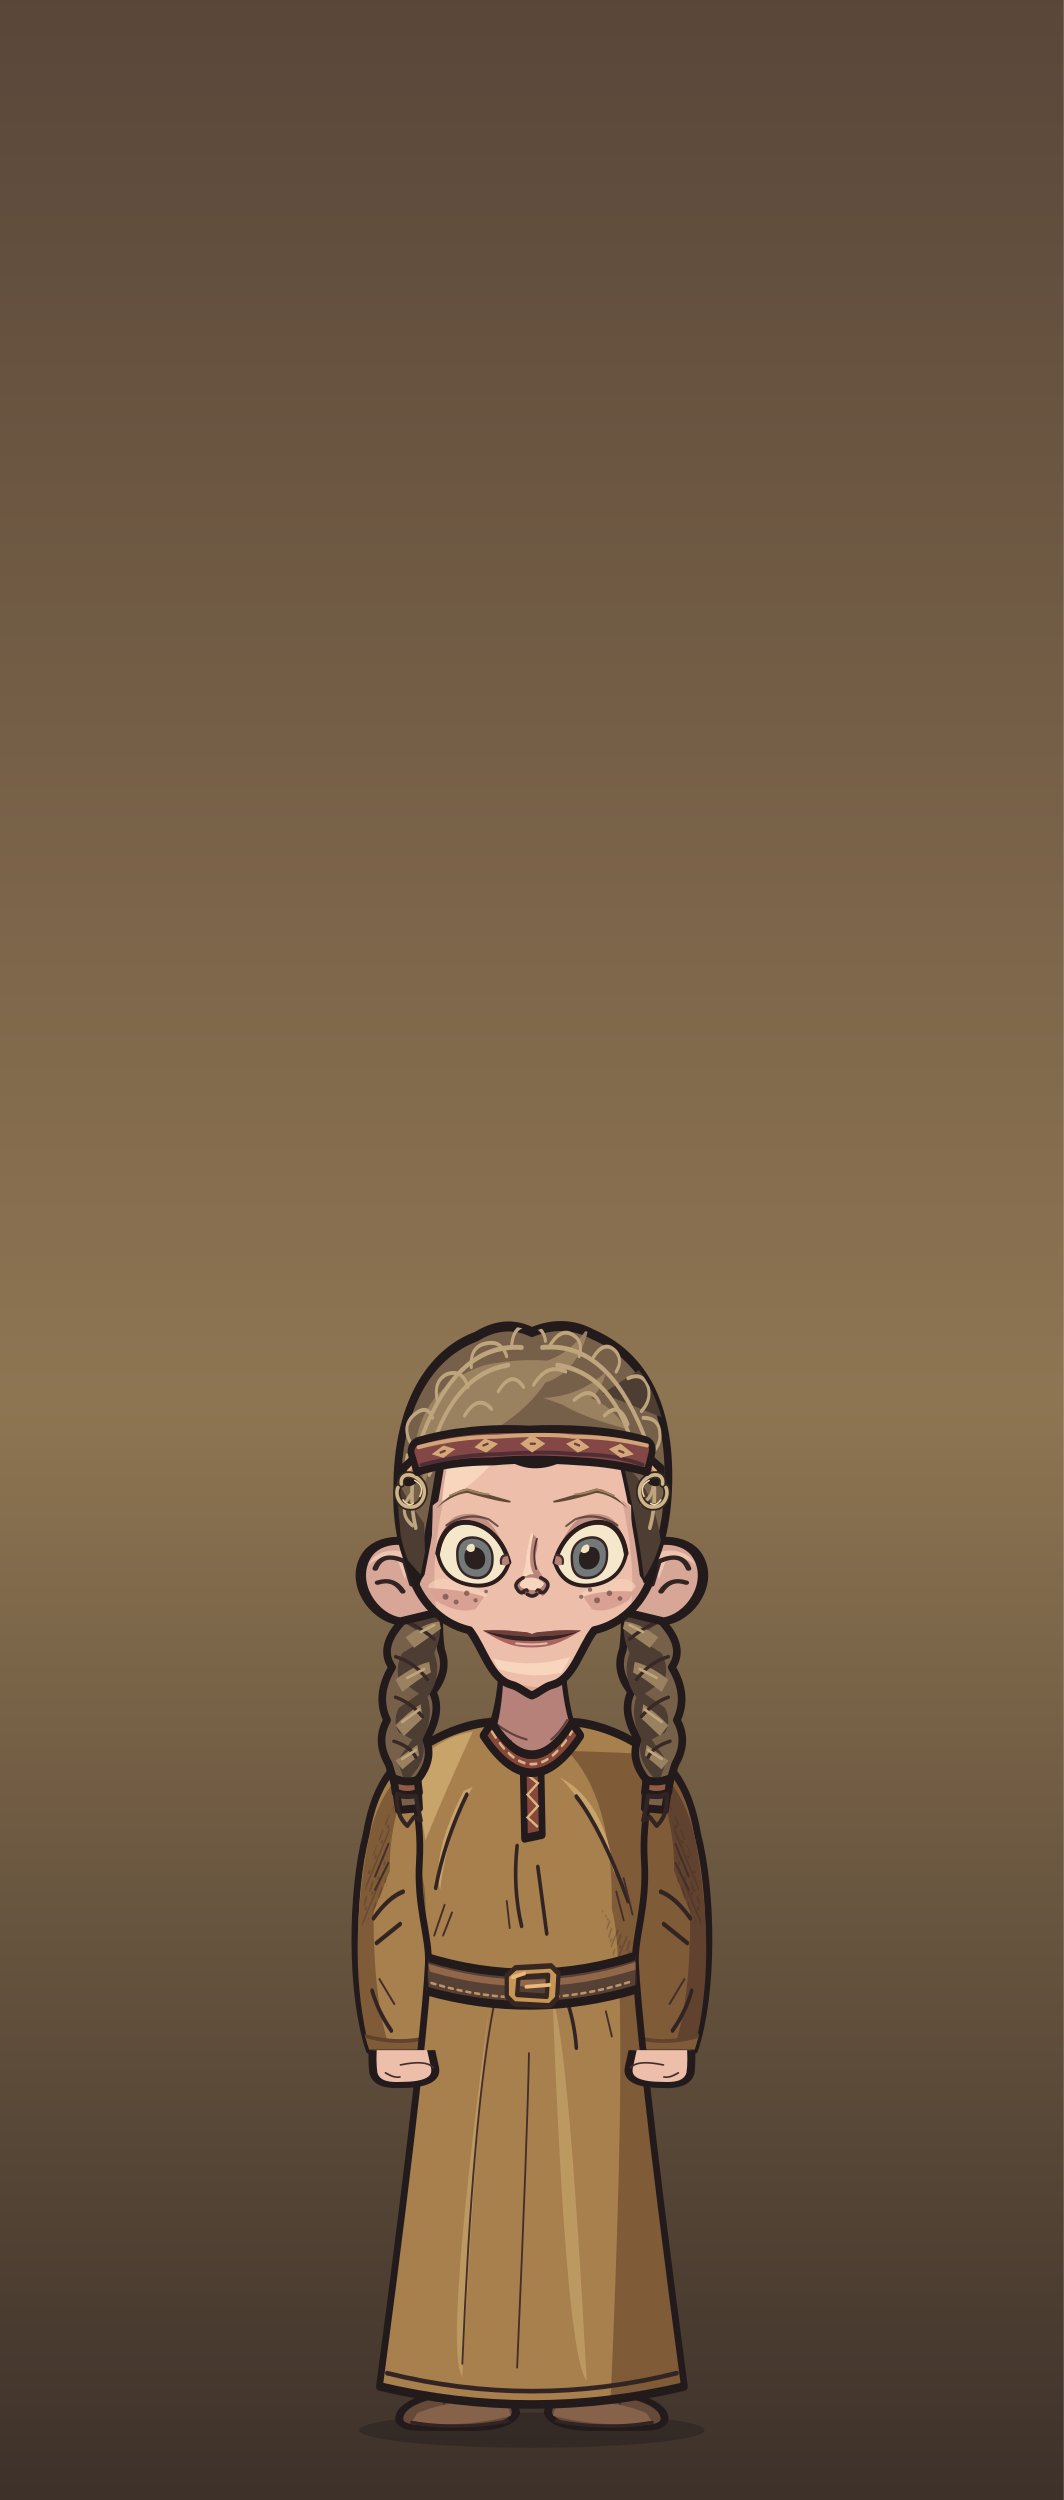
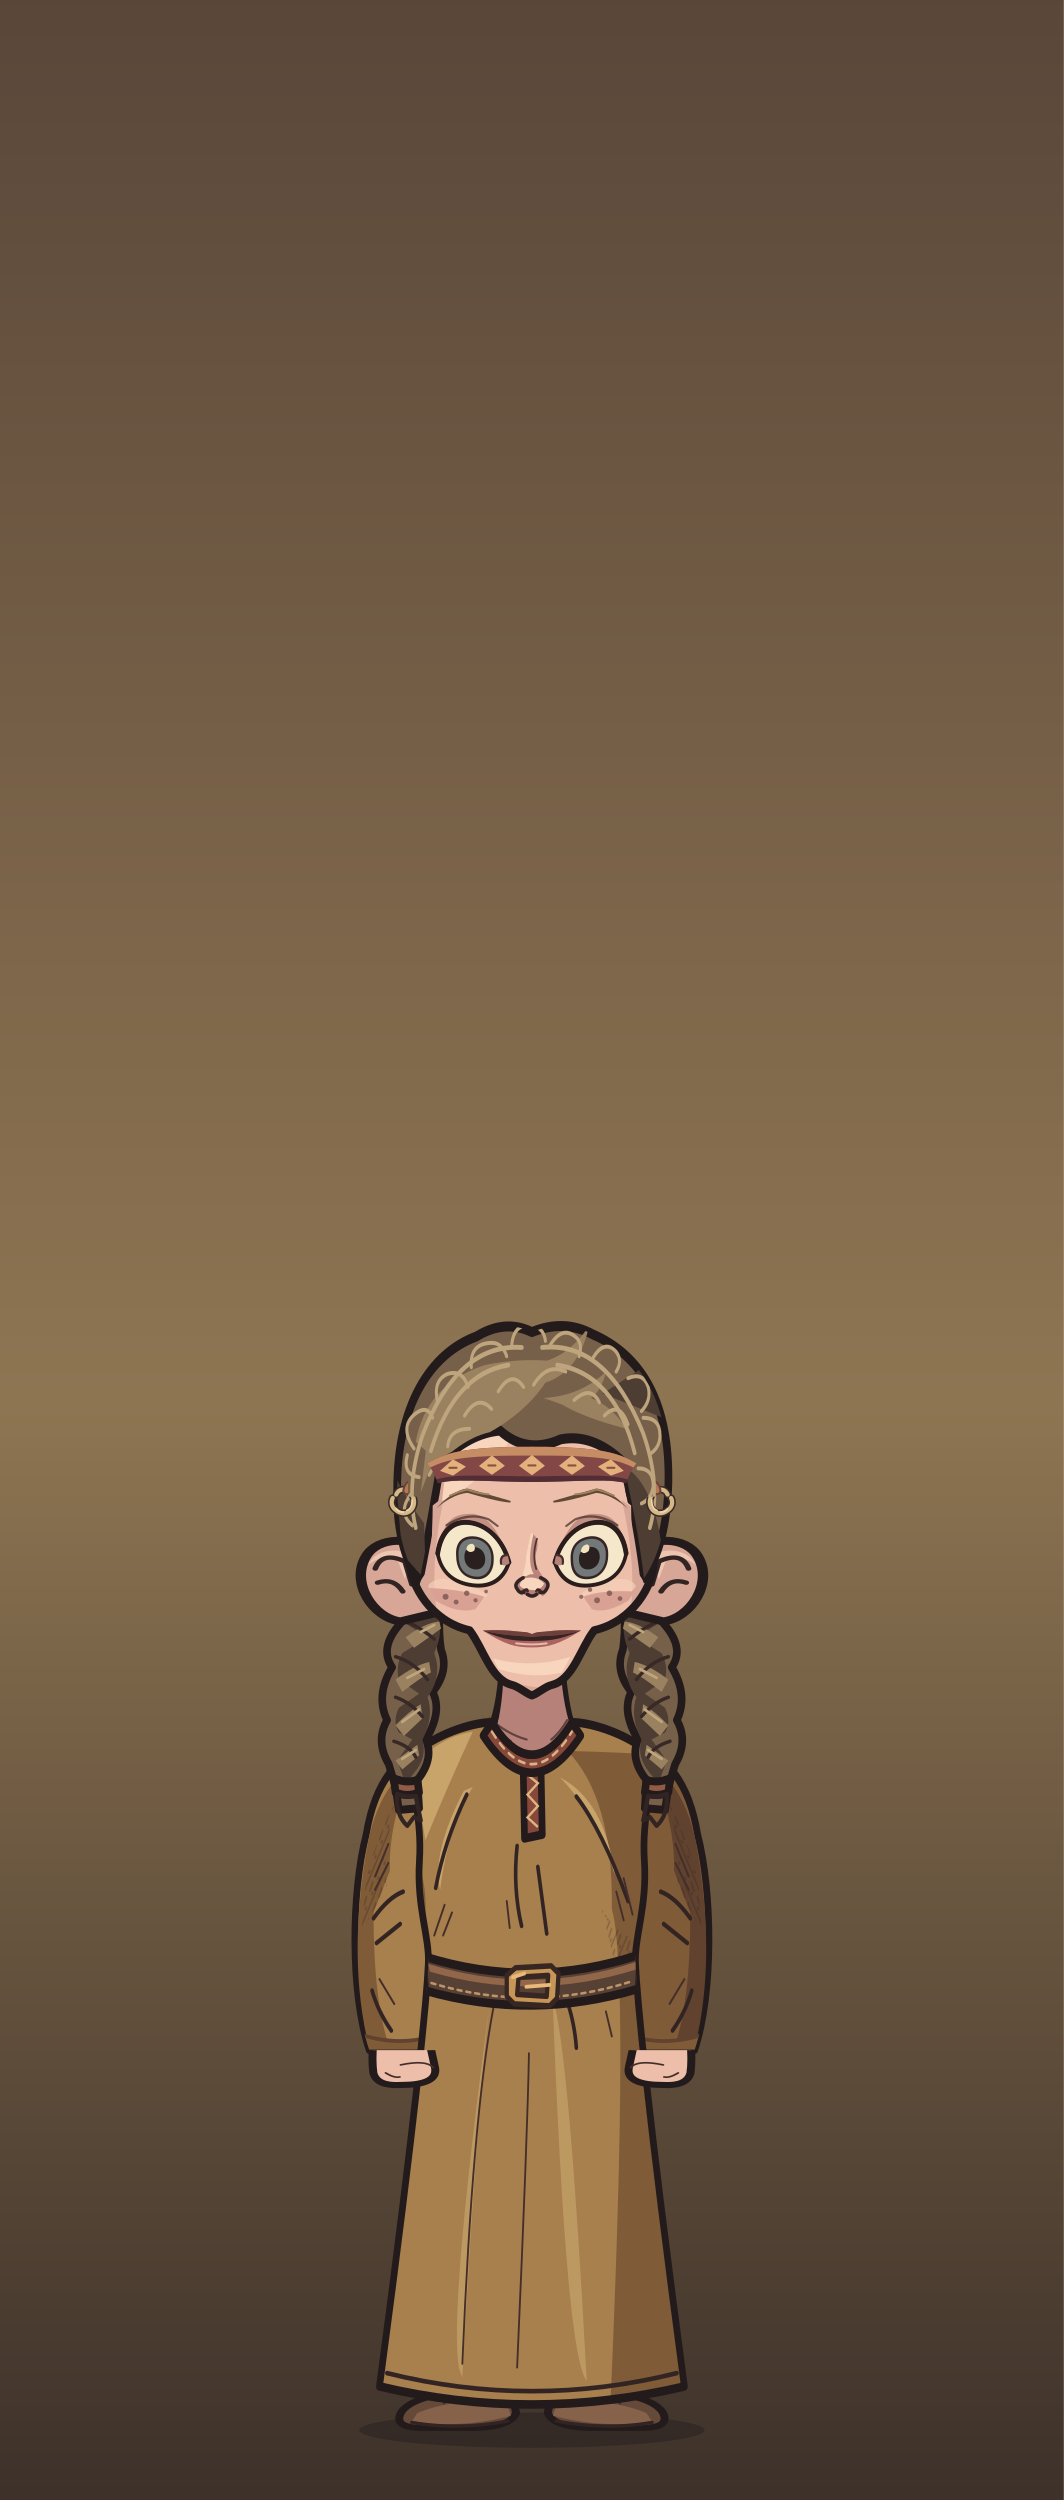
<svg xmlns="http://www.w3.org/2000/svg" xmlns:xlink="http://www.w3.org/1999/xlink" aria-labelledby="title" width="320" height="752" viewBox="0 0 320 752" role="img">
  <defs>
    <style>
      .edge {stroke:#231b1b;stroke-width:4.55;stroke-linecap:round;stroke-linejoin:round}
      .seam {fill:none;stroke:#332424;stroke-width:2.45;stroke-linecap:round;stroke-linejoin:round}
      .etch {fill:none;stroke:#442e2a;stroke-width:1.25;stroke-linecap:round}
      .hair-line {fill:none;stroke:#967661;stroke-width:1.45;stroke-linecap:round}
      .white {fill:#f5e7ca;stroke:#2a1d1c;stroke-width:2.65;stroke-linejoin:round}
      .label {fill:#efdfc1;font:600 20px Georgia,serif}
      .muted {fill:#b8aa96;font:13px 'Segoe UI',sans-serif}
      .section {fill:#dcbb8e;font:600 14px 'Segoe UI',sans-serif}
    </style>
    <linearGradient id="umber" x2="0" y2="1" gradientUnits="objectBoundingBox">
      <stop stop-color="#594639" />
      <stop offset=".56" stop-color="#8e7552" />
      <stop offset="1" stop-color="#3c3029" />
    </linearGradient>
    <linearGradient id="ash" x2="0" y2="1" gradientUnits="objectBoundingBox">
      <stop stop-color="#3b423d" />
      <stop offset=".56" stop-color="#7a7d67" />
      <stop offset="1" stop-color="#242b28" />
    </linearGradient>
    <linearGradient id="rose" x2="0" y2="1" gradientUnits="objectBoundingBox">
      <stop stop-color="#51404a" />
      <stop offset=".56" stop-color="#8a6972" />
      <stop offset="1" stop-color="#372c33" />
    </linearGradient>
    <pattern id="paper-grain" width="63" height="57" patternUnits="userSpaceOnUse">
      <path d="M1 16l2-1m21-4 5-2m16 7 6-1M12 32l3-1m16 11 4-1m20-14 4 1M4 51l5-1m41 0 9-2" fill="none" stroke="#231a1b" stroke-width=".85" opacity=".19" />
      <path d="M4 5l9-1m29 2 2-1M1 40l4-1m12 9 1-1m21-23 4-1m9 12 5-2" fill="none" stroke="#f0dbb5" stroke-width=".85" opacity=".23" />
      <path d="M16 19h.6m13-3h.7m28 6h.7m-39 15h.6m23 4h.6m-12 11h.7m29-39h.7" fill="none" stroke="#21191a" stroke-width="1.2" opacity=".28" stroke-linecap="round" />
    </pattern>
    <pattern id="ink-lines" width="7" height="9" patternUnits="userSpaceOnUse" patternTransform="rotate(28)">
      <path d="M1 -2V10m2.8-8 .6 6m1.9-1v5" stroke="#271d1d" stroke-width=".95" fill="none" opacity=".65" />
    </pattern>
    <radialGradient id="vignette" cx=".5" cy=".39" r=".72">
      <stop offset=".47" stop-color="#20191c" stop-opacity="0" />
      <stop offset="1" stop-color="#20191c" stop-opacity=".48" />
    </radialGradient>
    <g id="firs" fill="currentColor">
      <path d="M10 439Q15 379 12 300L9 220 15 146 15 54 19 80 21 147 28 230 25 326 29 439Z" />
      <path d="M17 169Q27 174 45 174L57 169 49 179 27 187 17 185                M18 194Q29 196 52 192L63 183 56 194 26 205 16 207                M15 225Q46 230 67 218L77 206 71 223 42 238 18 241                M17 252Q48 255 78 245L91 230 84 249 52 266 20 269                M14 282Q40 281 71 278L88 261 84 281 57 291 19 298                M19 312Q43 316 69 310L88 299 84 310 58 322 22 325" />
      <path d="M6 312 0 315V284L11 285M0 266 13 270V250L0 249M0 220 15 221 15 206 0 202                M0 180 16 181V167L0 165M0 141 15 150V138L0 133M0 112 17 127V118L0 104" />
      <path d="M64 440Q55 380 58 324L59 258 63 217 68 222 65 266 68 328 76 440Z                M63 291Q78 294 89 282L100 267 96 283 81 301 62 307                M63 323Q80 323 106 304L98 321 68 339                M63 316Q44 306 37 293L41 307 64 329Z" />
    </g>
    <g id="brambles" fill="none" stroke="currentColor" stroke-linecap="round" stroke-linejoin="round">
      <path stroke-width="3.8" d="M9 440Q13 401 21 380T26 333m-8 57Q39 375 43 352m-28 46Q6 377 0 376M41 440Q41 402 63 385m-20 44q26-6 39-30" />
      <path stroke-width="2" d="M23 364l14-13m-12 4-7-15m20 29 17-4m-15-1 1-11m13 49 2-17m2 14 18-5m-34 32q-12-10-17-10" />
    </g>
    <g id="night-scratches" fill="none" stroke="currentColor" stroke-width="1.2" stroke-linecap="round">
      <path d="M16 113q32-11 54-8m-30 9 16-3m184-40q19-4 44 1m-11 7 19 4                M24 335q33-3 68-16m-44 16 26-4m164-9q31 5 60-3m-39 8 38-3                M27 391q22-6 52-5m168 14q28-8 57-8m-40 11 24-4                M55 178l18-6m177 36 17 3m-12-4 17-1" />
    </g>
    <g id="shirt-setting">
      <rect width="320" height="440" fill="url(#umber)" />
      <path d="M50 217q24 8 64 1l-15 7-56 6m176-90q39-13 70-5l-26 4 28 2-64 6" fill="#856c54" opacity=".5" />
      <use xlink:href="#firs" style="color:#342827" opacity=".52" transform="translate(-26 8)" />
      <use xlink:href="#firs" style="color:#413128" opacity=".58" transform="translate(340 101) scale(-1 .81)" />
      <use xlink:href="#night-scratches" style="color:#dfbb87" opacity=".28" />
      <use xlink:href="#brambles" style="color:#291f22" opacity=".71" />
      <rect width="320" height="440" fill="url(#vignette)" />
      <rect width="320" height="440" fill="url(#paper-grain)" />
    </g>
    <g id="armor-setting">
      <rect width="320" height="440" fill="url(#ash)" />
      <path d="M42 173q49-4 68 3l-43 6 25 3-49 4m151 35q47 10 104-6l-26 14-62 8Z" fill="#707764" opacity=".48" />
      <use xlink:href="#firs" style="color:#27312c" opacity=".64" transform="translate(-36 30)" />
      <use xlink:href="#firs" style="color:#303833" opacity=".75" transform="translate(324 45) scale(-.86 1.03)" />
      <use xlink:href="#brambles" style="color:#252a27" opacity=".62" transform="translate(319 10) scale(-1 1)" />
      <use xlink:href="#night-scratches" style="color:#d8d8a9" opacity=".28" transform="translate(-2 21)" />
      <rect width="320" height="440" fill="url(#vignette)" />
      <rect width="320" height="440" fill="url(#paper-grain)" />
    </g>
    <g id="woman-setting">
      <rect width="320" height="440" fill="url(#rose)" />
      <path d="M44 235q40-4 76-1l-20 6-36 2 19 3-44 5m183-50q35 3 60-3l-24 9-31 2" fill="#775d65" opacity=".6" />
      <use xlink:href="#firs" style="color:#3b2b34" opacity=".58" transform="translate(-20 84) scale(.86 .91)" />
      <use xlink:href="#firs" style="color:#3d2e39" opacity=".68" transform="translate(327 54) scale(-.85 .98)" />
      <path d="M300 440q-2-82-6-173l-9-103 7-35 12 42 9 98 7 171Z                M294 195q-10-18-25-24l-15-1 13-4 11 2 18 15                M285 162q-13-22-34-27l-7 4 7-11 17 4 20 17                M303 242q-18-23-36-27l-13 3 15-9 11 2 21 15" fill="#3a2b33" opacity=".64" />
      <use xlink:href="#brambles" style="color:#2d2229" opacity=".8" transform="translate(12 6)" />
      <use xlink:href="#night-scratches" style="color:#e1b8a8" opacity=".28" transform="translate(0 7)" />
      <rect width="320" height="440" fill="url(#vignette)" />
      <rect width="320" height="440" fill="url(#paper-grain)" />
    </g>
    <pattern id="mail-rings" width="14" height="13" patternUnits="userSpaceOnUse" patternTransform="rotate(-7)">
      <path d="M-1 2q3-3 6 0 1 3-2 5Q0 8-1 5M6 2q3-3 6 0 1 3-2 5Q7 8 6 5M3 8q3-3 6 0 1 3-2 5-3 1-4-2M10 8q3-3 6 0" fill="none" stroke="#2d2c28" stroke-width="1.6" stroke-linecap="round" />
      <path d="M-.5 4q1.5-2 3-1m5 1q1.4-2 3-1M4 10q1.5-2 3-1m4 1q1.4-2 3-1" fill="none" stroke="#9a9b87" stroke-width="1.12" opacity=".78" stroke-linecap="round" />
    </pattern>
    <pattern id="armor-plates" width="47" height="24" patternUnits="userSpaceOnUse" patternTransform="translate(4 4) rotate(2)">
      <path d="M1 0l21 .7 1 18-3 3-17-1-1-4Zm24 1 19-1 2 15-3 7-19-2Z" fill="#85867a" stroke="#352e2a" stroke-width="1.75" stroke-linejoin="round" />
      <path d="M2 2l18 .2-.2 4L5 7 4 17Zm24 0 16-1 1 4-14 2-3 10Z" fill="#a9a58d" />
      <path d="M19 4l4 14-3 3-16-1 13-4Zm22 2 4 10-2 5-17-1 13-4Z" fill="#62655f" />
      <path d="M7 7l1-.5m6 12 3-2m16-7 5-1m-7 5 4-2" fill="none" stroke="#d0c0a0" stroke-width=".9" opacity=".76" />
      <path d="M6 12q2-2 2.7 1-1 2.2-2.7.5Zm12 1q1.8-2 2.4.6-1 2.6-2.5.8Zm11 1q1-2.2 2.8-1-.2 2.9-2.8 2.1Zm12-2q2.2-1.4 2.3.8-1 2.3-2.3.5Z" fill="#3c342d" />
    </pattern>
    <clipPath id="portrait-frame">
      <rect width="320" height="752" />
    </clipPath>
    <clipPath id="wardrobe-torso-mask">
      <path d="M133 273 C119 273 93 280 80 290 C77 305 86 322 84 346 C82 370 91 386 90 400 C89 418 82 476 57 622 Q160 641 263 622 C238 476 231 418 230 400 C229 386 238 370 236 346 C234 322 243 305 240 290 C227 280 201 273 187 273 Q160 307 133 273Z" />
    </clipPath>
    <clipPath id="wardrobe-sleeve-mask">
      <path d="M91 284 C69 291 54 304 48 332 C38 362 37 415 50 445 H92 L109 336Z" />
    </clipPath>
    <clipPath id="face-shape-clip">
      <path d="M 160 54 C 194 54 221 71 225 128 C 226 143 229 156 229 169 C 229 181 217.52 202 195.4 207 C 187.636 217 183.5 235 171.44 238 C 167.44 239 163.168 243 160 244 C 156.832 243 152.56 239 148.56 238 C 136.5 235 132.364 217 124.6 207 C 102.48 202 91 181 91 169 C 91 156 94 143 95 128 C 99 71 126 54 160 54 Z" />
    </clipPath>
    <clipPath id="face-features-eye-left">
      <path d="M-21 0 C-19 -13 -12 -19 -3 -19 C7 -19 16 -12 19.5 0 C16 11 8 15 -1 15 C-12 15 -19 10 -21 0Z" />
    </clipPath>
    <clipPath id="face-features-eye-right">
      <path d="M-21 0 C-19 -13 -12 -19 -3 -19 C7 -19 16 -12 19.5 0 C16 11 8 15 -1 15 C-12 15 -19 10 -21 0Z" />
    </clipPath>
    <clipPath id="face-features-nose-bridge">
      <path d="M154 144H167V179L172 185V187H149V185L154 179Z" />
    </clipPath>
    <mask id="hair-face-opening" maskUnits="userSpaceOnUse" x="0" y="0" width="320" height="440">
      <rect fill="white" x="0" y="0" width="320" height="440" />
      <g clip-path="url(#face-shape-clip)">
        <path d="M103.7 136.2C110.5 130.664 117.5 125.182 123.5 124.782C130.5 126.882 141.5 129.882 149 131.664Q160 139.664 171 131.664C178.5 129.882 189.5 126.882 196.5 124.782C202.5 125.182 209.5 130.664 216.3 136.2C216.3 145.2 216.9 149 216.9 166C216.9 175 224 175 224 184V300H96V184C96 175 103.1 175 103.1 166C103.1 149 103.7 145.2 103.7 136.2Z" fill="black" />
      </g>
    </mask>
    <clipPath id="hair-crown-clip">
-       <path d="M93 176Q79 159 80 133C80 96 99 72 127 64Q144 56 160 62Q179 56 196 63C226 73 242 95 241 131Q240 159 226.5 174Q223 151 214 121Q196 108 177 119 Q157 126 141 115 Q123 108 106 121Q101 145 93 176Z" />
+       <path d="M93 176Q79 159 80 133C80 96 99 72 127 64Q144 56 160 62Q179 56 196 63C226 73 242 95 241 131Q240 159 226.5 174Q223 151 214 121Q196 108 177 110.817 Q157 117.817 141 106.817 Q123 108 106 121Q101 145 93 176Z" />
+     </clipPath>
+     <clipPath id="headband-temple-hair">
+       <path d="M89.618 109.458H98.618Q107.618 119.858 107.618 131.258H89.618Z" />
+       <path d="M89.618 109.458H98.618Q107.618 119.858 107.618 131.258H89.618Z" transform="translate(320 0) scale(-1 1)" />
    </clipPath>
    <clipPath id="full-costume-hands-clip">
      <rect x="0" y="447" width="320" height="305" />
    </clipPath>
  </defs>
  <rect width="320" height="752" fill="url(#umber)" />
  <g data-part="child-figure" transform="translate(160 731) scale(0.53) translate(-160 -661)">
    <g data-part="full-costume">
      <ellipse cx="160" cy="661" rx="98" ry="10" fill="#261f20" opacity=".5" />
      <g transform="matrix(1 0 0 .76 0 105.6)">
        <g>
          <g transform="translate(9 0)">
            <path d="M99 689Q119 683 138 691L142 718Q139 728 120 729H86Q72 728 77 717Q82 708 99 704Z" fill="#654939" class="edge" />
            <path d="M86 718Q108 706 137 711L139 720Q110 730 83 724Z" fill="#87624a" />
            <path d="M101 711L103 700Q115 704 136 707" class="etch" />
            <path d="M83 725Q108 731 137 724" class="seam" />
          </g>
        </g>
        <g transform="translate(320 0) scale(-1 1)">
          <g transform="translate(9 0)">
            <path d="M99 689Q119 683 138 691L142 718Q139 728 120 729H86Q72 728 77 717Q82 708 99 704Z" fill="#654939" class="edge" />
            <path d="M86 718Q108 706 137 711L139 720Q110 730 83 724Z" fill="#87624a" />
            <path d="M101 711L103 700Q115 704 136 707" class="etch" />
            <path d="M83 725Q108 731 137 724" class="seam" />
          </g>
        </g>
      </g>
    </g>
    <g clip-path="url(#portrait-frame)">
      <g data-part="neck">
        <g id="face-shape-neck">
          <path d="M 144 219 Q 143 249 137 263 Q 130 270 114 278 L 131 301 189 301 206 278 Q 190 270 183 263 Q 178 250 176 219 Z" fill="#e0b09f" class="edge" />
          <path d="M 144 224 176 224 Q 177 247 182 262 Q 178 275 160 277 Q 142 275 139 266 Q 144 249 144 224 Z" fill="#b68179" />
          <path d="M 136 257 q 10 9 21 12 m -16 -3 7 4 m 32 -12 q -4 7 -9 11" class="etch" opacity=".75" />
        </g>
      </g>
      <g data-part="wardrobe" transform="matrix(0.84 0 0 1.08 25.6 -35.6)">
        <path d="M91 284 C69 291 54 304 48 332 C38 362 37 415 50 445 H92 L109 336Z" fill="#a8804e" class="edge" />
        <path d="M49 337 Q56 308 80 294 Q63 326 64 351 L53 373 Q53 421 64 444 H50 Q35 397 49 337Z" fill="#805b37" />
        <path d="M48 354 Q59 326 68 315 Q59 342 62 359 L45 383Z" fill="url(#ink-lines)" opacity=".44" />
        <path d="M53 376 q10 -11 20 -14 m-18 27 16 -10 M52 414 q4 11 13 21" class="seam" />
        <path d="M54 354 l9 -17 m-9 24 9 -14 m-6 61 10 13" class="etch" />
        <g clip-path="url(#wardrobe-sleeve-mask)">
          <path d="M44 437Q71 444 97 437V445H44Z" fill="#805b37" />
          <path d="M44 437Q71 444 97 437" fill="none" stroke="#60422f" stroke-width="2" />
        </g>
        <g transform="translate(320 0) scale(-1 1)">
          <path d="M91 284 C69 291 54 304 48 332 C38 362 37 415 50 445 H92 L109 336Z" fill="#805b37" class="edge" />
          <path d="M49 337 Q56 308 80 294 Q63 326 64 351 L53 373 Q53 421 64 444 H50 Q35 397 49 337Z" fill="#60422f" />
          <path d="M48 354 Q59 326 68 315 Q59 342 62 359 L45 383Z" fill="url(#ink-lines)" opacity=".44" />
          <path d="M53 376 q10 -11 20 -14 m-18 27 16 -10 M52 414 q4 11 13 21" class="seam" />
          <path d="M54 354 l9 -17 m-9 24 9 -14 m-6 61 10 13" class="etch" />
          <g clip-path="url(#wardrobe-sleeve-mask)">
            <path d="M44 437Q71 444 97 437V445H44Z" fill="#805b37" />
            <path d="M44 437Q71 444 97 437" fill="none" stroke="#60422f" stroke-width="2" />
          </g>
        </g>
        <path d="M133 273 C119 273 93 280 80 290 C77 305 86 322 84 346 C82 370 91 386 90 400 C89 418 82 476 57 622 Q160 641 263 622 C238 476 231 418 230 400 C229 386 238 370 236 346 C234 322 243 305 240 290 C227 280 201 273 187 273 Q160 307 133 273Z" fill="#a8804e" />
        <g data-part="torso" clip-path="url(#wardrobe-torso-mask)">
          <path d="M80 296 Q99 280 120 278 Q105 303 88 335Z" fill="#c8a46b" />
          <path d="M184 288 Q227 289 240 290 L268 632 H213 Q226 405 214 371 Q215 313 184 288Z" fill="#805b37" />
          <path d="M81 344 Q91 359 87 381 L72 402 L64 359Z" fill="#805b37" />
          <path d="M207 371 Q223 390 235 386 L234 416 L220 412Z" fill="url(#ink-lines)" opacity=".42" />
          <path d="M120 307 Q103 329 98 361 Q92 342 114 309Z M179 302 Q209 314 216 353 Q203 321 179 302Z" fill="#c8a46b" />
          <path d="M133 412Q124 460 113 617Q100 602 133 412Z M174 418Q185 444 197 619Q183 606 174 418Z" fill="#c8a46b" opacity=".68" />
          <path d="M134 423Q120 480 113 610 M158 447Q157 490 150 612" class="etch" />
          <path d="M62 615Q160 634 258 615" class="seam" />
          <path d="M116 311 Q101 335 95 360 M190 312 Q207 329 225 367 M150 338 q-3 22 3 42 m11 -31 6 35 M184 420q5 12 6 24" class="seam" />
          <path d="M101 369 l-7 16 m12 -12 -6 12 M222 355 l6 19 m-11 -12 5 15 M143 367 l2 14 m65 44 4 13" class="etch" />
          <path d="M154 292h12l1 40-12 2Z" fill="#87483b" class="edge" />
          <path d="M156 300l8 5-7 6 7 6-7 6 7 5" fill="none" stroke="#ddb581" stroke-width="1.4" />
          <path d="M133 273 Q160 307 187 273 L193 280 Q160 319 127 280Z" fill="#87483b" class="edge" />
          <path d="M133 278 Q160 312 187 278" fill="none" stroke="#d6b585" stroke-width="1.45" stroke-dasharray="4 4" stroke-linecap="round" />
        </g>
        <path d="M133 273 C119 273 93 280 80 290 C77 305 86 322 84 346 C82 370 91 386 90 400 C89 418 82 476 57 622 Q160 641 263 622 C238 476 231 418 230 400 C229 386 238 370 236 346 C234 322 243 305 240 290 C227 280 201 273 187 273 Q160 307 133 273Z" fill="none" class="edge" />
        <g data-part="belt" clip-path="url(#wardrobe-torso-mask)">
          <path d="M87 396 Q160 414 233 395 L232 413 Q160 430 88 414Z" fill="#574034" class="edge" />
          <path d="M90 400 Q160 417 230 399 L230 403 Q160 420 91 404Z" fill="#916649" />
          <path d="M92 410 Q160 426 228 409" fill="none" stroke="#bd9369" stroke-width="1.35" stroke-dasharray="3 3" stroke-linecap="round" />
          <path d="M149 402l24 -1 5 4-1 13-5 4-24 -1-5 -4v-11Z M151 407l-1 9 20 1 1 -11Z" fill="#c69657" fill-rule="evenodd" stroke="#372621" stroke-width="2.9" stroke-linejoin="round" />
          <path d="M156 412l16 -1m-25 -4 8 -2" fill="none" stroke="#e9b97b" stroke-width="2" stroke-linecap="round" />
        </g>
      </g>
      <g id="hair-braid" transform="matrix(0.956 0 0 1 7.059 0)">
        <g transform="translate(0 10)">
          <path d="M220 155C232 169 227 181 238 193Q251 207 243 218q10 16 3 30 7 12-1 25l-4 13-2 13-12-1 1-16q-10-12-5-23-10-16-4-27-10-12-5-24C218 181 208 169 220 155Z" fill="#77604a" class="edge" />
          <path d="M229 184Q235 188 237 192l-15 9 15 9q4 7 2 15l-12 8 12 8q4 8 0 14l-8 4 9 12-5 13-5-6q-8-9-5-19-7-13-3-24-9-12-4-25-7-15 0-24Z" fill="#4d3d33" />
          <path d="M215 192q9 1 20 9l-5 6q-12-8-16-11Zm6 23q9 2 20 10l-4 7q-12-9-17-11Zm5 24q7 4 15 12l-5 6-11-10Zm2 23 13 9-4 5-10-8Z" fill="#9a8160" />
          <path d="M218 202q10-8 20-11m-16 34q8-10 19-13m-16 34q7-8 16-11m-12 34q3-6 13-9" fill="none" stroke="#382927" stroke-width="2" stroke-linecap="round" stroke-linejoin="round" />
          <path d="M218 194l8 4m-2 21 10 5m-7 18 10 7m-8 16 8 5" fill="none" stroke="#bea57d" stroke-width="1.6" stroke-linecap="round" stroke-linejoin="round" />
          <path d="M228 282q7 2 14-1l-1 8q-7 3-14 0Z" fill="#925b45" class="edge" />
          <path d="M229 291q5 1 11-1 1 12-6 18l-4-5-4 2Z" fill="#4d3d33" class="seam" />
        </g>
        <g transform="translate(320 0) scale(-1 1)">
          <g transform="translate(0 10)">
            <path d="M220 155C232 169 227 181 238 193Q251 207 243 218q10 16 3 30 7 12-1 25l-4 13-2 13-12-1 1-16q-10-12-5-23-10-16-4-27-10-12-5-24C218 181 208 169 220 155Z" fill="#77604a" class="edge" />
            <path d="M229 184Q235 188 237 192l-15 9 15 9q4 7 2 15l-12 8 12 8q4 8 0 14l-8 4 9 12-5 13-5-6q-8-9-5-19-7-13-3-24-9-12-4-25-7-15 0-24Z" fill="#4d3d33" />
            <path d="M215 192q9 1 20 9l-5 6q-12-8-16-11Zm6 23q9 2 20 10l-4 7q-12-9-17-11Zm5 24q7 4 15 12l-5 6-11-10Zm2 23 13 9-4 5-10-8Z" fill="#9a8160" />
            <path d="M218 202q10-8 20-11m-16 34q8-10 19-13m-16 34q7-8 16-11m-12 34q3-6 13-9" fill="none" stroke="#382927" stroke-width="2" stroke-linecap="round" stroke-linejoin="round" />
            <path d="M218 194l8 4m-2 21 10 5m-7 18 10 7m-8 16 8 5" fill="none" stroke="#bea57d" stroke-width="1.6" stroke-linecap="round" stroke-linejoin="round" />
            <path d="M228 282q7 2 14-1l-1 8q-7 3-14 0Z" fill="#925b45" class="edge" />
            <path d="M229 291q5 1 11-1 1 12-6 18l-4-5-4 2Z" fill="#4d3d33" class="seam" />
          </g>
        </g>
      </g>
      <g id="face-shape">
        <g id="face-shape-ears">
          <g transform="translate(101 179) scale(-1.3 1)">
            <path d="M -4 -15 C 7 -26 22 -25 27 -14 C 34 1 24 21 12 23 L -4 18 Z" fill="#d7a696" class="edge" />
            <path d="M 7 -15 C 16 -20 24 -16 26 -9 C 22 -14 16 -14 13 -11 L 10 -1 Z" fill="#f8d6be" opacity=".66" />
            <path d="M 23 -7 Q 20 -17 10 -11 L 7 2 M 22 1 Q 15 -2 11 6" class="seam" />
          </g>
          <g transform="translate(219 179) scale(1.3 1)">
            <path d="M -4 -15 C 7 -26 22 -25 27 -14 C 34 1 24 21 12 23 L -4 18 Z" fill="#d7a696" class="edge" />
            <path d="M 7 -15 C 16 -20 24 -16 26 -9 C 22 -14 16 -14 13 -11 L 10 -1 Z" fill="#f8d6be" opacity=".66" />
            <path d="M 23 -7 Q 20 -17 10 -11 L 7 2 M 22 1 Q 15 -2 11 6" class="seam" />
          </g>
        </g>
        <path d="M 160 54 C 194 54 221 71 225 128 C 226 143 229 156 229 169 C 229 181 217.52 202 195.4 207 C 187.636 217 183.5 235 171.44 238 C 167.44 239 163.168 243 160 244 C 156.832 243 152.56 239 148.56 238 C 136.5 235 132.364 217 124.6 207 C 102.48 202 91 181 91 169 C 91 156 94 143 95 128 C 99 71 126 54 160 54 Z" fill="#edbeaa" />
        <g clip-path="url(#face-shape-clip)">
          <path d="M 70 141 Q 104 91 123 84 Q 102 148 105 189 Q 110 231 160 239 Q 192 244 211 214 Q 223 186 211 133 Q 235 151 250 174 L 250 265 70 265 Z" fill="#d8a697" />
          <path d="M 109 133.5 Q 114 80 142 79 Q 173 70 195 88 Q 174 79 152 93 Q 130 126 109 133.5 Z" fill="#f8d6be" />
          <g transform="translate(160 0) scale(-1 1)">
            <path d="M 25 187 C 37 179 55 174 59 182 C 55 189 34 196 25 187 Z" fill="#f8d6be" opacity=".605" />
            <path d="M 27 188 Q 39 184 58 183 L 55 190 Q 42 198 32 195 Z" fill="#d9a194" />
          </g>
          <g transform="translate(160 0) scale(1 1)">
            <path d="M 27 187 C 37 179 55 174 59 182 C 55 189 34 196 27 187 Z" fill="#f8d6be" opacity=".605" />
            <path d="M 29 188 Q 39 184 58 185 L 55 190 Q 42 198 34 195 Z" fill="#d9a194" />
          </g>
          <path d="M 92 183 Q 99 211 120 232 L 132 247 119 248 Q 98 234 85 212 Z M 229 184 Q 224 217 203 241 L 193 250 209 247 Q 230 233 240 211 Z" fill="url(#ink-lines)" opacity=".14" />
          <path d="M 138 223 Q 160 229 182 222 L 177 231 Q 160 235 141 229 Z" fill="#f8d6be" />
          <circle cx="111" cy="188" r="1.7" fill="#76534e" opacity=".78" />
          <circle cx="117" cy="191" r="1.4" fill="#76534e" opacity=".78" />
          <circle cx="123" cy="186" r="1.55" fill="#76534e" opacity=".78" />
          <circle cx="128" cy="190" r="1.2" fill="#76534e" opacity=".78" />
          <circle cx="134" cy="185" r="1.05" fill="#76534e" opacity=".78" />
          <circle cx="188" cy="188" r="1.2" fill="#76534e" opacity=".78" />
          <circle cx="193" cy="184" r="1.25" fill="#76534e" opacity=".78" />
          <circle cx="197" cy="190" r="1.7" fill="#76534e" opacity=".78" />
          <circle cx="204" cy="186" r="1.6" fill="#76534e" opacity=".78" />
          <circle cx="210" cy="189" r="1.35" fill="#76534e" opacity=".78" />
        </g>
        <path d="M 160 54 C 194 54 221 71 225 128 C 226 143 229 156 229 169 C 229 181 217.52 202 195.4 207 C 187.636 217 183.5 235 171.44 238 C 167.44 239 163.168 243 160 244 C 156.832 243 152.56 239 148.56 238 C 136.5 235 132.364 217 124.6 207 C 102.48 202 91 181 91 169 C 91 156 94 143 95 128 C 99 71 126 54 160 54 Z" fill="none" class="edge" />
      </g>
      <g clip-path="url(#face-shape-clip)">
        <g data-part="eyes">
          <g transform="matrix(1 0.12 0 1.04 127.5 166)">
            <path d="M-21 0 C-18 -22 -9 -23 -1 -24 Q12 -24 19.5 0Z" fill="#b68179" opacity=".78" />
            <path d="M-16 -16 Q-4 -25 8 -22 L13 -19" class="etch" opacity=".72" />
            <path d="M-21 0 C-19 -13 -12 -19 -3 -19 C7 -19 16 -12 19.5 0 C16 11 8 15 -1 15 C-12 15 -19 10 -21 0Z" class="white" style="stroke-width:2.15" />
            <g clip-path="url(#face-features-eye-left)">
              <g transform="translate(0 0) scale(1 1)">
                <path d="M-9.8 0 C-10.4 -7 -6.6 -10.9 0 -11.1 C6.1 -11.2 10.5 -7 10.1 -.3 C10.2 5.9 6.4 11 0 10.8 C-6.1 10.7 -9.7 7.2 -9.8 0Z" fill="#737879" stroke="#352526" stroke-width="1.4" />
                <path d="M-5.8 -.2C-5.9-3.8-3.5-6 .1-6 3.8-6 6-3.6 6 .1 6 3.9 3.3 6.3-.2 6.2-3.9 6.1-6 3.3-5.8-.2Z" fill="#2a2020" />
                <path d="M-4.7-4.1Q-4.4-7.4-1.1-7.6 .9-6.3-.3-3.9-2.9-2-4.7-4.1Z" fill="#f3e4bd" />
              </g>
            </g>
            <path d="M-21 0 C-19 -13 -12 -19 -3 -19 C7 -19 16 -12 19.5 0" fill="none" stroke="#2a1d1c" stroke-width="2.65" stroke-linecap="round" />
            <path d="M18.8 -3.8 Q14.2 -3.4 15 1.4 Q16.5 3.2 19.8 .6Z" fill="#b68179" />
            <path d="M18.8 -3.8 Q14.2 -3.4 15 1.4" class="etch" />
          </g>
          <g transform="matrix(-1 0.12 0 1.04 192.5 166)">
            <path d="M-21 0 C-18 -22 -9 -23 -1 -24 Q12 -24 19.5 0Z" fill="#b68179" opacity=".78" />
            <path d="M-16 -16 Q-4 -25 8 -22 L13 -19" class="etch" opacity=".72" />
            <path d="M-21 0 C-19 -13 -12 -19 -3 -19 C7 -19 16 -12 19.5 0 C16 11 8 15 -1 15 C-12 15 -19 10 -21 0Z" class="white" style="stroke-width:2.15" />
            <g clip-path="url(#face-features-eye-right)">
              <g transform="translate(0 0) scale(-1 1)">
                <path d="M-9.8 0 C-10.4 -7 -6.6 -10.9 0 -11.1 C6.1 -11.2 10.5 -7 10.1 -.3 C10.2 5.9 6.4 11 0 10.8 C-6.1 10.7 -9.7 7.2 -9.8 0Z" fill="#737879" stroke="#352526" stroke-width="1.4" />
                <path d="M-5.8 -.2C-5.9-3.8-3.5-6 .1-6 3.8-6 6-3.6 6 .1 6 3.9 3.3 6.3-.2 6.2-3.9 6.1-6 3.3-5.8-.2Z" fill="#2a2020" />
                <path d="M-4.7-4.1Q-4.4-7.4-1.1-7.6 .9-6.3-.3-3.9-2.9-2-4.7-4.1Z" fill="#f3e4bd" />
              </g>
            </g>
            <path d="M-21 0 C-19 -13 -12 -19 -3 -19 C7 -19 16 -12 19.5 0" fill="none" stroke="#2a1d1c" stroke-width="2.65" stroke-linecap="round" />
            <path d="M18.8 -3.8 Q14.2 -3.4 15 1.4 Q16.5 3.2 19.8 .6Z" fill="#b68179" />
            <path d="M18.8 -3.8 Q14.2 -3.4 15 1.4" class="etch" />
          </g>
        </g>
        <g data-part="brows">
          <g transform="matrix(1 0 0 1 127.5 135)">
            <path d="M-22 3 C-17 -2.536 -10 -8.018 -4 -8.418 C3 -6.318 14 -3.318 20 -1.536 Q21 -1 20 -0.464 C14 -0.882 3 -3.882 -4 -5.982 C-10 -5.582 -17 -1.464 -22 3Z" fill="#604935" />
            <path d="M-14 -4.4 Q-7 -7.5 -4 -7.8 Q1 -5.8 8 -5.1" fill="none" stroke="#a0815e" stroke-width="1.1" stroke-linecap="round" />
          </g>
          <g transform="matrix(-1 0 0 1 192.5 135)">
            <path d="M-22 3 C-17 -2.536 -10 -8.018 -4 -8.418 C3 -6.318 14 -3.318 20 -1.536 Q21 -1 20 -0.464 C14 -0.882 3 -3.882 -4 -5.982 C-10 -5.582 -17 -1.464 -22 3Z" fill="#604935" />
            <path d="M-14 -4.4 Q-7 -7.5 -4 -7.8 Q1 -5.8 8 -5.1" fill="none" stroke="#a0815e" stroke-width="1.1" stroke-linecap="round" />
          </g>
        </g>
        <g data-part="nose" transform="translate(160 160) scale(.82 .82) translate(-160 -160)">
          <g clip-path="url(#face-features-nose-bridge)">
            <path d="M159 151 Q161 148 161 154 Q157 169 162 177 L158 183 152 182 Q156 174 156 166Z" fill="#f8d6be" />
            <path d="M161 151 Q166 155 162.5 165 Q161.5 174 170 183 L167 187 161 178 Q156.5 170 161 151Z" fill="#b68179" opacity=".93" />
            <path d="M163.5 154 Q160 165 163 175" class="etch" opacity=".9" />
          </g>
          <path d="M156 180 Q160 177 165 180 C167 180 166.09 180 168.5 182 Q172.5 186 170.5 190 Q167.5 196 166.09 192 Q160 197 153.91 192 Q153.5 195 149.5 190 Q147.5 186 151.5 183 Q154 179 156 180Z" fill="#b68179" />
          <path d="M157 181 Q164 180 168.5 185 Q165.95 190 160 189.5 Q152.775 189 151.5 186 Q153 181 157 181Z" fill="#f8d6be" />
          <path d="M153.91 181 Q146.5 185 150.0 189 Q151.5 192 154.5 191 M166.09 181 Q173.5 184 170.0 189 Q168.5 192 165.5 191" class="seam" />
          <path d="M152.65 190 q5.25 -4 5.25 1 q-5.25 -1 -5.25 -1Z M162.1 191 q1 -5 5.25 -1 q-2 0 -5.25 1Z" fill="#3b2524" />
          <path d="M156.8 192.3 Q160.25 195 163.3 192.3" class="seam" />
        </g>
        <g data-part="mouth" transform="translate(160 160) scale(.82 .82) translate(-160 -160)">
          <path d="M126 217.5 C141.3 216.5 151 218.5 154 218.5 Q157 218.5 160 220.0 Q163 218.5 166 218.5 C169 218.5 178.7 216.5 194 217.5 C178.7 227.2 171 229.2 160 229.2 C148 229.2 141.3 227.2 126 217.5Z" fill="#aa635f" />
          <path d="M126 217.5 C141.3 216.5 151 218.5 154 218.5 Q157 218.5 160 220.0 Q163 218.5 166 218.5 C169 218.5 178.7 216.5 194 217.5 C178.7 222.25 167 220.7 160 222 C153 221 141.3 221.4 126 217.5Z" fill="#56322f" opacity=".72" />
          <path d="M126 217.5 C141.3 221.4 153 221 160 222 C167 220.7 178.7 222.25 194 217.5 C178.7 224.7 169 224.7 160 224.7 C150 224.7 141.3 224.7 126 217.5Z" fill="#362324" />
          <path d="M149.12 226.4 Q160 227.9 170.2 226.4" fill="none" stroke="#f8d6be" stroke-width="1.4" stroke-linecap="round" opacity=".76" />
        </g>
      </g>
-       <g id="hair-front">
+       <g id="hair-front" data-hairline-y="104.815">
        <g mask="url(#hair-face-opening)">
          <g transform="matrix(0.956 0 0 1.247 7.059 -39.529)">
-             <path d="M93 176Q79 159 80 133C80 96 99 72 127 64Q144 56 160 62Q179 56 196 63C226 73 242 95 241 131Q240 159 226.5 174Q223 151 214 121Q196 108 177 119 Q157 126 141 115 Q123 108 106 121Q101 145 93 176Z" fill="#77604a" class="edge" />
+             <path d="M93 176Q79 159 80 133C80 96 99 72 127 64Q144 56 160 62Q179 56 196 63C226 73 242 95 241 131Q240 159 226.5 174Q223 151 214 121Q196 108 177 110.817 Q157 117.817 141 106.817 Q123 108 106 121Q101 145 93 176Z" fill="#77604a" class="edge" />
            <g clip-path="url(#hair-crown-clip)">
              <path d="M91 112q6-26 41-35 19-3 37-2 15-4 25-16-6 21-26 26-13 15-39 25l-28 11-7 14 3-19Zm76-20q22-1 37-12-3 9-9 12 13 4 21 14-25-5-38-11Z" fill="#9a8160" />
              <path d="M79 128q8 12 17 21l1 26-14-12Zm123-38 26-13 13 25Z M210 121q22 7 27 39l-11 21Z" fill="#4d3d33" />
              <path d="M154 69Q116 67 95 109Q85 132 91 151M146 77Q114 81 100 116 M166 69Q204 66 226 108Q237 132 230 151M175 77Q209 81 221 117" fill="none" stroke="#bea57d" stroke-width="2.2" stroke-linecap="round" stroke-linejoin="round" />
              <path d="M90 115q-9-10 1-16 7-4 10 2m3-7q-3-10 6-13 9-2 12 6m2-9q-1-10 10-11 8-1 11 6m3-5q1-10 12-9 7 1 8 7m2 3q8-11 17-4 3 3 1 8m8 1q7-9 14-3 4 4 0 9m7 3q9-3 12 4 2 6-4 11m1 3q10 0 10 8 0 5-5 8M93 128q-10-1-7-10m13 9q6-10 15-6m-4-7q1-8 13-8m-3-6q8-10 16-3m4-8q8-10 15-2m6-1q8-10 19-6m5 13q10-7 15 1m3 6q9-7 14 4m6 20q9 0 9 8-1 6-7 8M89 150q-9-6-1-14" fill="none" stroke="#bea57d" stroke-width="1.8" stroke-linecap="round" stroke-linejoin="round" />
            </g>
          </g>
        </g>
      </g>
      <g id="headgear-child_rus_browband">
-         <g transform="matrix(0.956 0 0 1 7.059 -3.854)" data-part="headband-attachments">
-           <g>
-             <path d="M226.6 108 Q226.567 111 236.535 118.854 L236.535 124.854Q233.535 128.854 229.535 124.854Q226.567 119 226.6 115Z" fill="#b87653" class="edge" />
-             <path d="M226.6 111 Q226.567 113 233.535 120.854" fill="none" stroke="#deb58a" stroke-width="1.5" stroke-linecap="round" />
-             <g transform="translate(-5.465 2.854)">
-               <path d="M243 125 C244 119 237 118 232 123 C226 129 231 139 238 138 C244 138 247 131 245 127" fill="none" stroke="#322821" stroke-width="4.2" stroke-linecap="round" />
-               <path d="M243 125 C244 119 237 118 232 123 C226 129 231 139 238 138 C244 138 247 131 245 127" fill="none" stroke="#d0b58a" stroke-width="2.1" stroke-linecap="round" />
-               <path d="M235 123 Q229 126 232 132 M236 136 q3 2 6-2" fill="none" stroke="#f1d8ae" stroke-width="0.9" stroke-linecap="round" />
-             </g>
-           </g>
-           <g transform="translate(320 0) scale(-1 1)">
-             <path d="M226.6 108 Q226.567 111 236.535 118.854 L236.535 124.854Q233.535 128.854 229.535 124.854Q226.567 119 226.6 115Z" fill="#b87653" class="edge" />
-             <path d="M226.6 111 Q226.567 113 233.535 120.854" fill="none" stroke="#deb58a" stroke-width="1.5" stroke-linecap="round" />
-             <g transform="translate(-5.465 2.854)">
-               <path d="M243 125 C244 119 237 118 232 123 C226 129 231 139 238 138 C244 138 247 131 245 127" fill="none" stroke="#322821" stroke-width="4.2" stroke-linecap="round" />
-               <path d="M243 125 C244 119 237 118 232 123 C226 129 231 139 238 138 C244 138 247 131 245 127" fill="none" stroke="#d0b58a" stroke-width="2.1" stroke-linecap="round" />
-               <path d="M235 123 Q229 126 232 132 M236 136 q3 2 6-2" fill="none" stroke="#f1d8ae" stroke-width="0.9" stroke-linecap="round" />
-             </g>
-           </g>
-         </g>
-         <g transform="matrix(0.838 0 0 1 25.976 -3.854)" data-part="forehead-band">
-           <path d="M78 110 Q78 104 85 103 C110 97 137 96 158 97 C181 96 213 97 237 103 Q243 105 241 111 L238 121 Q216 116 192 115 Q160 113 134 115 Q104 115 82 121 Z" fill="#834745" class="edge" />
-           <path d="M83 107 Q110 101 136 101 Q169 99 188 101 Q213 101 238 106" fill="none" stroke="#d2a477" stroke-width="2.3" stroke-linecap="round" />
-           <path d="M85 117 Q113 111 136 111 Q168 109 191 111 Q217 111 235 117" fill="none" stroke="#512d35" stroke-width="2.2" stroke-linecap="round" />
-           <path d="M92 111 l8-5 8 2 -8 5 Z M121 107 l7-5 9 3 -8 5 Z M152 105 l8-5 9 5 -9 5 Z M183 105 l8-3 8 5 -8 3 Z M212 108 l8-3 9 6 -9 2 Z" fill="#d5a879" />
-           <path d="M98 110 l3-1 m26-3 3-1 m29 0 3 0 m27 0 3 1 m27 3 3 1" fill="none" stroke="#713b3a" stroke-width="1.3" stroke-linecap="round" />
-         </g>
-       </g>
+         <g data-part="headband-attachments">
+           <g transform="translate(87 126.974) scale(-1 1)">
+             <path d="M4 3 C2-2-5 0-6 6 C-7 12-1 16 4 12 C7 10 7 7 6 5" fill="none" stroke="#392b27" stroke-width="4.2" stroke-linecap="round" />
+             <path d="M4 3 C2-2-5 0-6 6 C-7 12-1 16 4 12 C7 10 7 7 6 5" fill="none" stroke="#d5b788" stroke-width="2.4" stroke-linecap="round" />
+             <path d="M-11.618 -6 Q-1-7 0 1 Q-1 4-4 2 Q-5-2 -11.618 -2Z" fill="#b87653" stroke="#66443a" stroke-width="1.1" stroke-linejoin="round" />
+             <path d="M-5 6 Q-5 11-2 12 M0 13 q3 0 4-2" fill="none" stroke="#f1d8ae" stroke-width="0.9" stroke-linecap="round" />
+           </g>
+           <g transform="translate(233 126.974) scale(1 1)">
+             <path d="M4 3 C2-2-5 0-6 6 C-7 12-1 16 4 12 C7 10 7 7 6 5" fill="none" stroke="#392b27" stroke-width="4.2" stroke-linecap="round" />
+             <path d="M4 3 C2-2-5 0-6 6 C-7 12-1 16 4 12 C7 10 7 7 6 5" fill="none" stroke="#d5b788" stroke-width="2.4" stroke-linecap="round" />
+             <path d="M-11.618 -6 Q-1-7 0 1 Q-1 4-4 2 Q-5-2 -11.618 -2Z" fill="#b87653" stroke="#66443a" stroke-width="1.1" stroke-linejoin="round" />
+             <path d="M-5 6 Q-5 11-2 12 M0 13 q3 0 4-2" fill="none" stroke="#f1d8ae" stroke-width="0.9" stroke-linecap="round" />
+           </g>
+         </g>
+         <defs>
+           <clipPath id="headband-head-inset">
+             <path d="M 160 54 C 194 54 221 71 225 128 C 226 143 229 156 229 169 C 229 181 217.52 202 195.4 207 C 187.636 217 183.5 235 171.44 238 C 167.44 239 163.168 243 160 244 C 156.832 243 152.56 239 148.56 238 C 136.5 235 132.364 217 124.6 207 C 102.48 202 91 181 91 169 C 91 156 94 143 95 128 C 99 71 126 54 160 54 Z" transform="translate(160 160) scale(0.981 .99) translate(-160 -160)" />
+           </clipPath>
+         </defs>
+         <g clip-path="url(#headband-head-inset)" data-part="forehead-band" data-hairline-y="104.815" data-brow-y="125.982" data-center-y="112.858" data-temple-half="61.382" data-temple-y="119.858" data-band-height="20">
+           <path d="M98.618 113.658C107.825 107.268 117.032 105.468 126.24 104.36C137.493 103.007 148.747 102.858 160 102.858C171.253 102.858 182.507 103.007 193.76 104.36C202.968 105.468 212.175 107.268 221.382 113.658L221.382 126.058C212.175 121.948 202.968 121.915 193.76 122.061C182.507 122.24 171.253 122.858 160 122.858C148.747 122.858 137.493 122.24 126.24 122.061C117.032 121.915 107.825 121.948 98.618 126.058Z" fill="#834745" />
+           <path d="M98.618 113.658C107.825 107.268 117.032 105.468 126.24 104.36C137.493 103.007 148.747 102.858 160 102.858C171.253 102.858 182.507 103.007 193.76 104.36C202.968 105.468 212.175 107.268 221.382 113.658L221.382 116.758C212.175 110.938 202.968 109.579 193.76 108.786C182.507 107.815 171.253 107.858 160 107.858C148.747 107.858 137.493 107.815 126.24 108.786C117.032 109.579 107.825 110.938 98.618 116.758Z" fill="#c68c63" />
+           <path d="M98.618 124.074C107.825 119.6 117.032 119.283 126.24 119.229C137.493 119.163 148.747 119.658 160 119.658C171.253 119.658 182.507 119.163 193.76 119.229C202.968 119.283 212.175 119.6 221.382 124.074L221.382 126.058C212.175 121.948 202.968 121.915 193.76 122.061C182.507 122.24 171.253 122.858 160 122.858C148.747 122.858 137.493 122.24 126.24 122.061C117.032 121.915 107.825 121.948 98.618 126.058Z" fill="#512d35" />
+           <polygon points="107.825,116.545 115.191,110.003 122.557,114.137 115.191,119.254" fill="#e4b17d" />
+           <path d="M113.191 114.788h4" fill="none" stroke="#895142" stroke-width="1.2" stroke-linecap="round" />
+           <polygon points="129.923,113.783 137.289,107.788 144.654,113.646 137.289,118.784" fill="#e4b17d" />
+           <path d="M135.289 113.476h4" fill="none" stroke="#895142" stroke-width="1.2" stroke-linecap="round" />
+           <polygon points="152.634,113.654 160,107.458 167.366,113.654 160,119.058" fill="#e4b17d" />
+           <path d="M158 113.458h4" fill="none" stroke="#895142" stroke-width="1.2" stroke-linecap="round" />
+           <polygon points="175.346,113.646 182.711,107.788 190.077,113.783 182.711,118.784" fill="#e4b17d" />
+           <path d="M180.711 113.476h4" fill="none" stroke="#895142" stroke-width="1.2" stroke-linecap="round" />
+           <polygon points="197.443,114.137 204.809,110.003 212.175,116.545 204.809,119.254" fill="#e4b17d" />
+           <path d="M202.809 114.788h4" fill="none" stroke="#895142" stroke-width="1.2" stroke-linecap="round" />
+         </g>
+       </g>
+       <use clip-path="url(#headband-temple-hair)" data-part="headband-temple-hair" xlink:href="#hair-front" />
    </g>
    <g data-part="handheld-equipment">
      <g transform="matrix(1 0 0 .76 0 105.6)">
        <g data-part="hands" clip-path="url(#full-costume-hands-clip)">
          <g>
            <path d="M70 441 Q69 454 70 464 Q72 474 85.5 473Q107 473 105 460 L102 442Z" fill="#edbeaa" class="edge" data-part="hand" />
            <path d="M85.5 458Q100 454 104 460 M77 464q5 4 8 3" class="etch" />
          </g>
          <g transform="translate(320 0) scale(-1 1)">
            <path d="M70 441 Q69 454 70 464 Q72 474 85.5 473Q107 473 105 460 L102 442Z" fill="#edbeaa" class="edge" data-part="hand" />
            <path d="M85.5 458Q100 454 104 460 M77 464q5 4 8 3" class="etch" />
          </g>
        </g>
      </g>
    </g>
  </g>
</svg>
